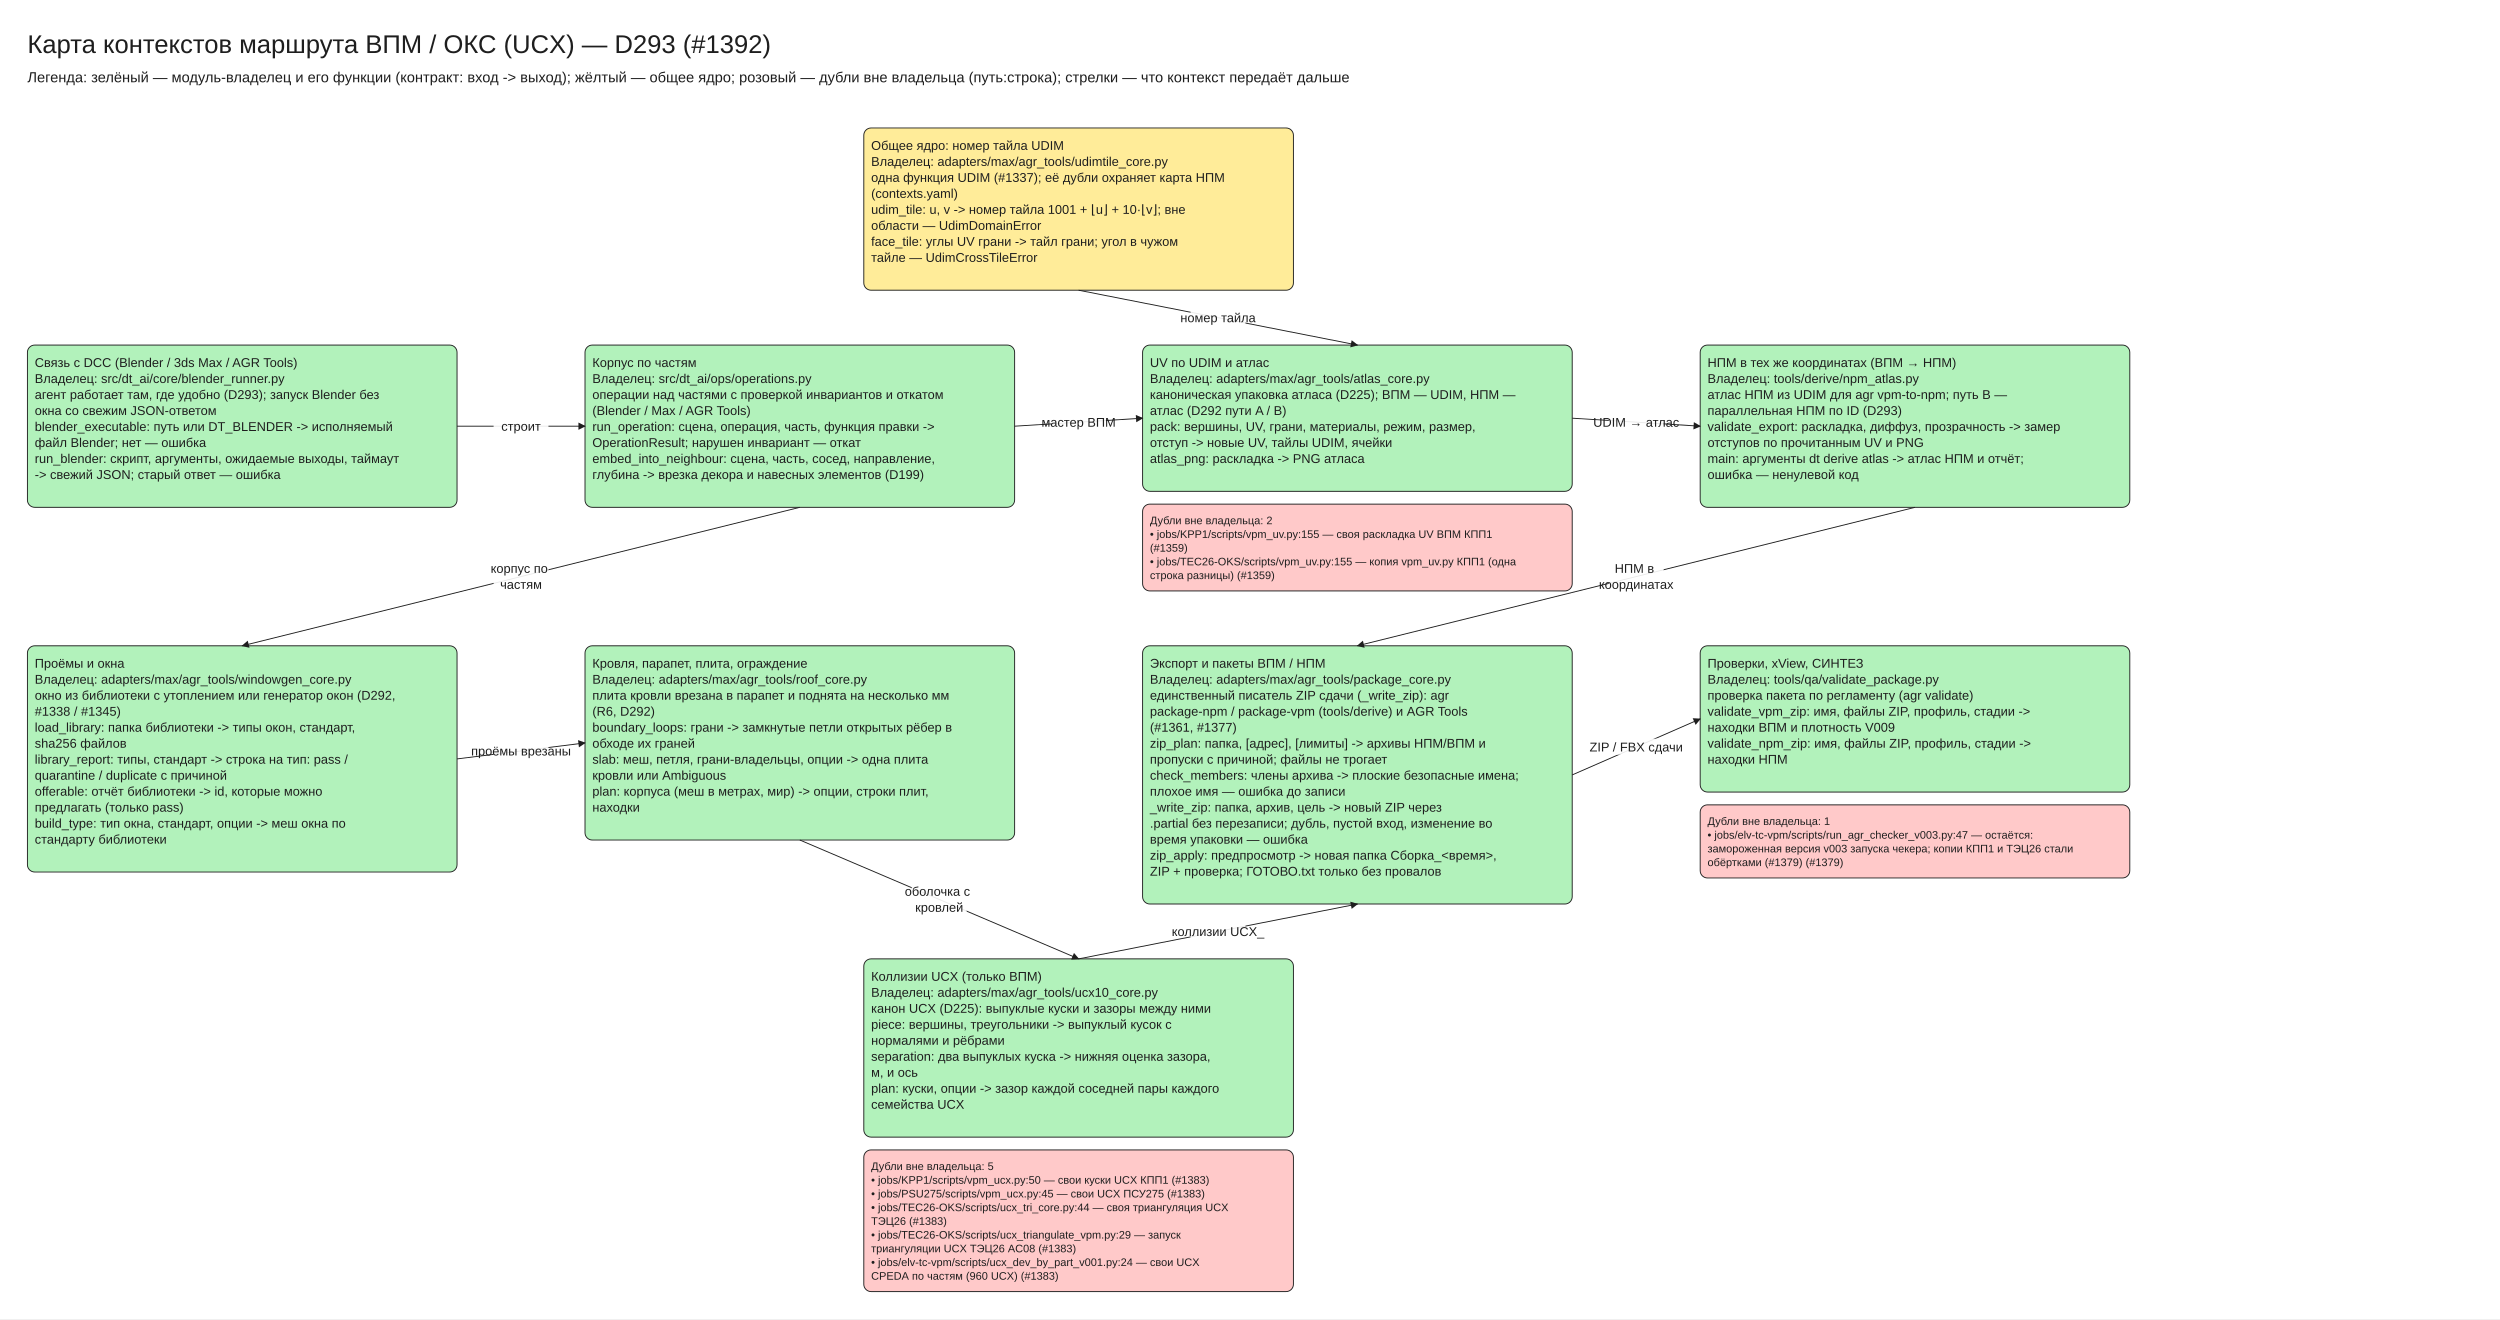
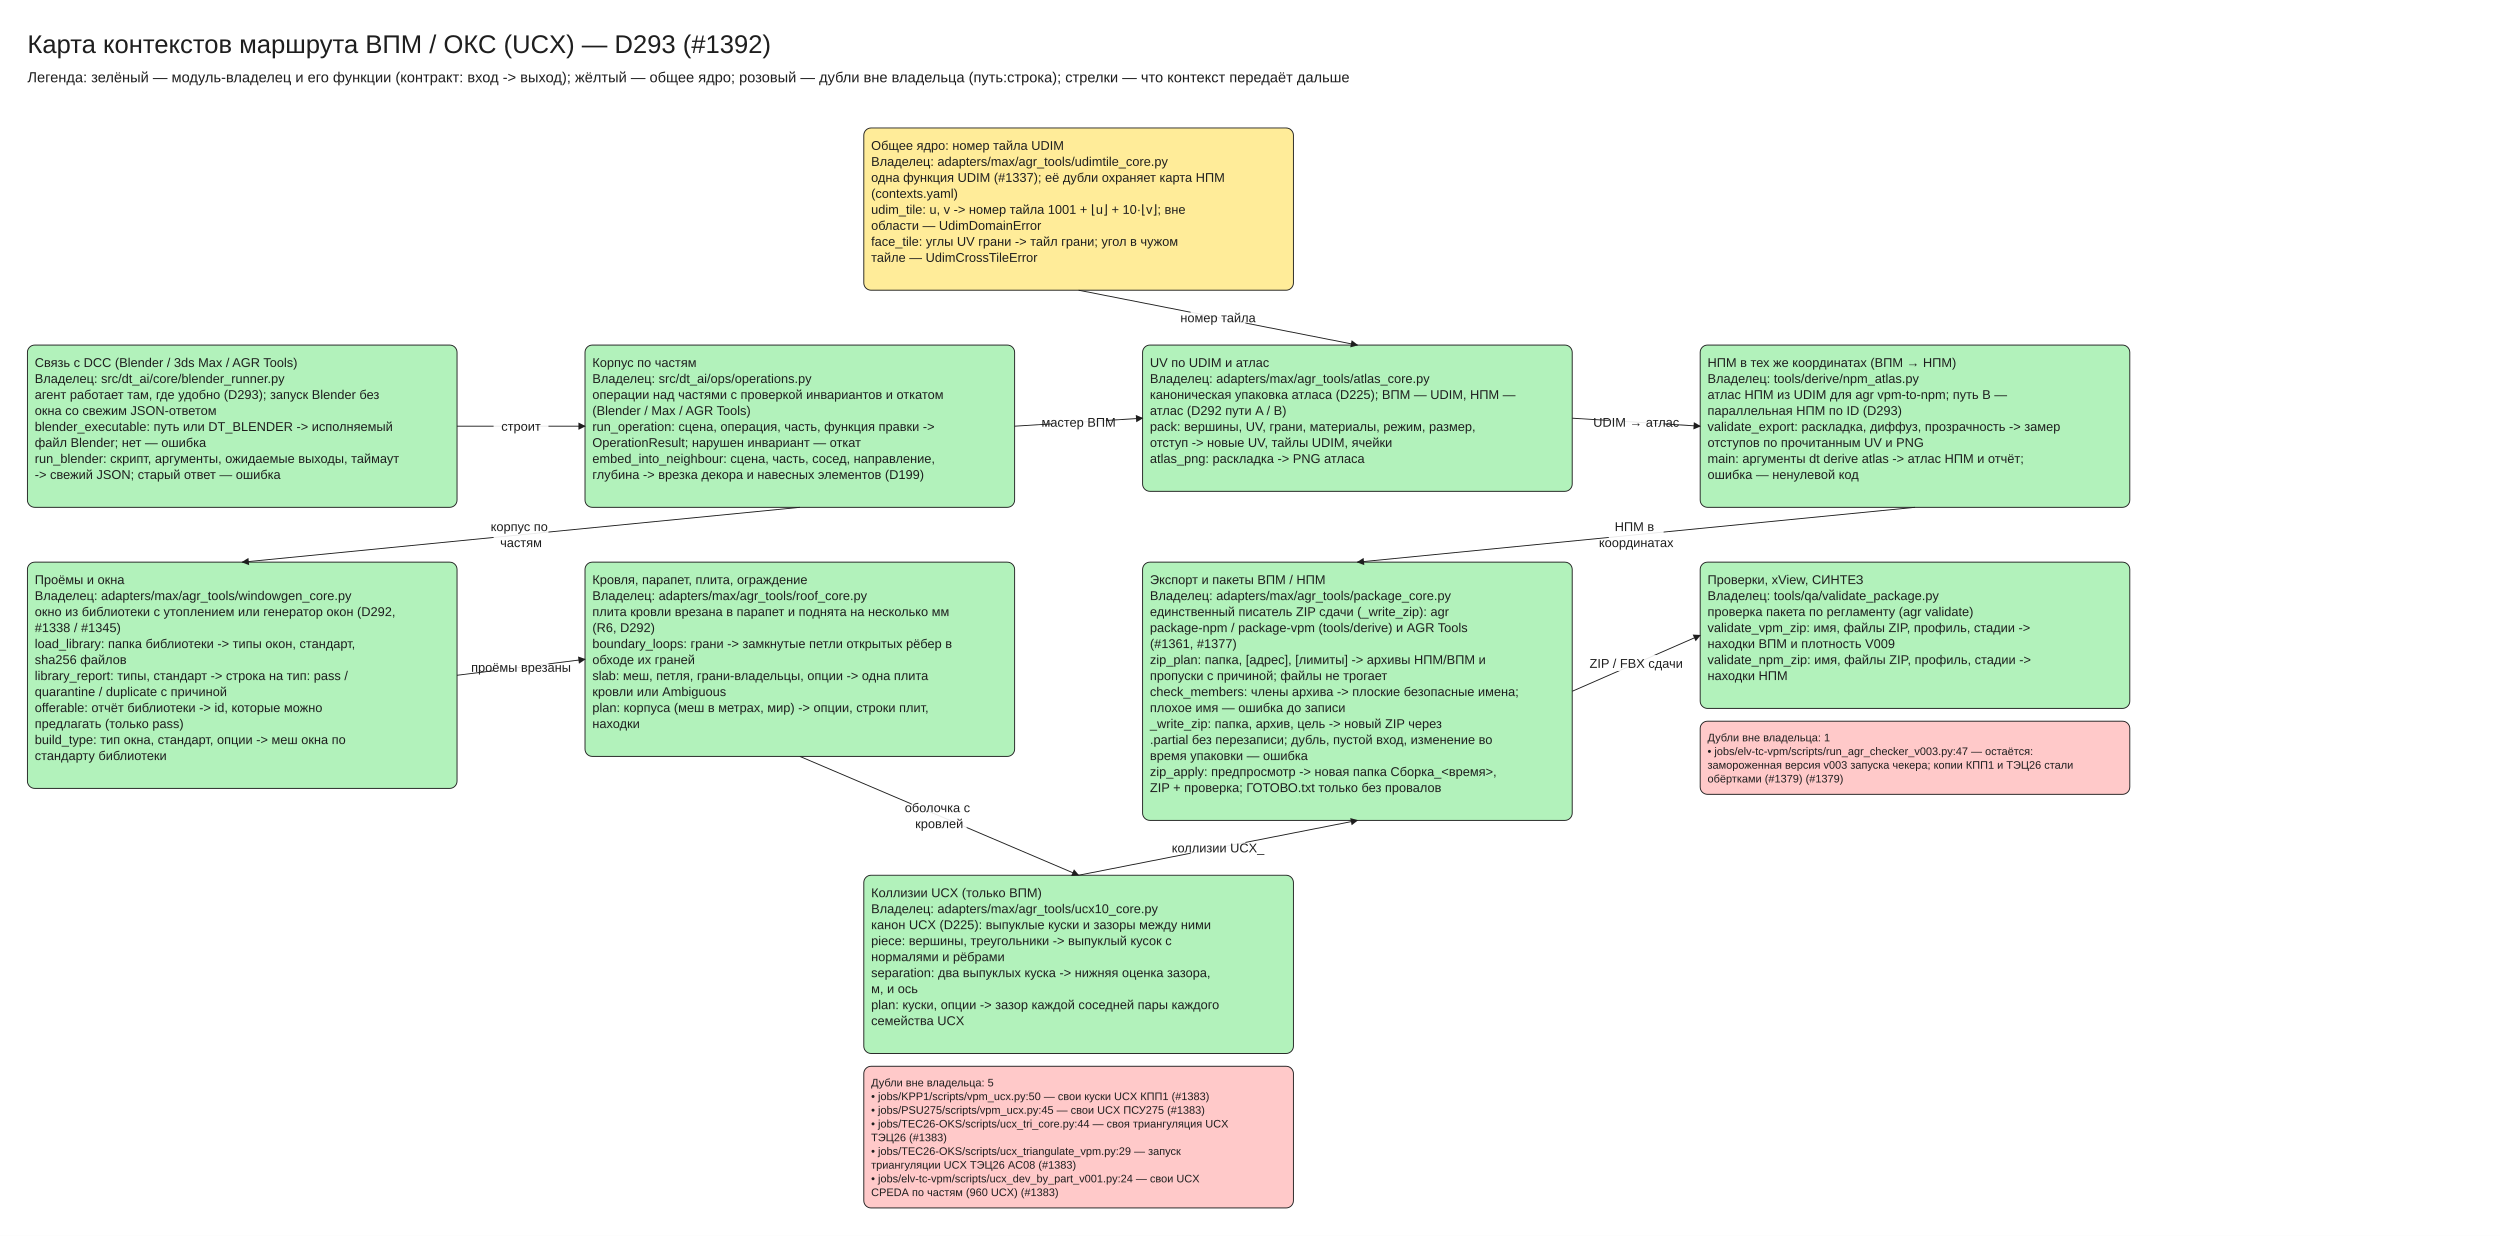
- <svg xmlns="http://www.w3.org/2000/svg" viewBox="10 -30 2735 1443" width="2735" height="1443" font-family="Segoe UI, Arial, sans-serif">
+ <svg xmlns="http://www.w3.org/2000/svg" viewBox="10 -30 2735 1352" width="2735" height="1352" font-family="Segoe UI, Arial, sans-serif">
  <defs>
    <marker id="arrow" viewBox="0 0 10 10" refX="9" refY="5" markerWidth="8" markerHeight="8" orient="auto-start-reverse">
      <path d="M0,0 L10,5 L0,10 z" fill="#1e1e1e" />
    </marker>
  </defs>
-   <rect x="10" y="-30" width="2735" height="1443" fill="#ffffff" />
+   <rect x="10" y="-30" width="2735" height="1352" fill="#ffffff" />
  <rect x="955.0" y="110" width="470" height="177.5" rx="8" fill="#ffec99" stroke="#1e1e1e" />
  <rect x="40" y="347.5" width="470" height="177.5" rx="8" fill="#b2f2bb" stroke="#1e1e1e" />
  <rect x="650" y="347.5" width="470" height="177.5" rx="8" fill="#b2f2bb" stroke="#1e1e1e" />
  <rect x="1260" y="347.5" width="470" height="160.0" rx="8" fill="#b2f2bb" stroke="#1e1e1e" />
-   <rect x="1260" y="521.5" width="470" height="95.0" rx="8" fill="#ffc9c9" stroke="#1e1e1e" />
  <rect x="1870" y="347.5" width="470" height="177.5" rx="8" fill="#b2f2bb" stroke="#1e1e1e" />
-   <rect x="40.0" y="676.5" width="470" height="247.5" rx="8" fill="#b2f2bb" stroke="#1e1e1e" />
-   <rect x="650.0" y="676.5" width="470" height="212.5" rx="8" fill="#b2f2bb" stroke="#1e1e1e" />
-   <rect x="1260.0" y="676.5" width="470" height="282.5" rx="8" fill="#b2f2bb" stroke="#1e1e1e" />
-   <rect x="1870.0" y="676.5" width="470" height="160.0" rx="8" fill="#b2f2bb" stroke="#1e1e1e" />
-   <rect x="1870.0" y="850.5" width="470" height="80.0" rx="8" fill="#ffc9c9" stroke="#1e1e1e" />
-   <rect x="955.0" y="1019.0" width="470" height="195.0" rx="8" fill="#b2f2bb" stroke="#1e1e1e" />
-   <rect x="955.0" y="1228.0" width="470" height="155.0" rx="8" fill="#ffc9c9" stroke="#1e1e1e" />
+   <rect x="40.0" y="585.0" width="470" height="247.5" rx="8" fill="#b2f2bb" stroke="#1e1e1e" />
+   <rect x="650.0" y="585.0" width="470" height="212.5" rx="8" fill="#b2f2bb" stroke="#1e1e1e" />
+   <rect x="1260.0" y="585.0" width="470" height="282.5" rx="8" fill="#b2f2bb" stroke="#1e1e1e" />
+   <rect x="1870.0" y="585.0" width="470" height="160.0" rx="8" fill="#b2f2bb" stroke="#1e1e1e" />
+   <rect x="1870.0" y="759.0" width="470" height="80.0" rx="8" fill="#ffc9c9" stroke="#1e1e1e" />
+   <rect x="955.0" y="927.5" width="470" height="195.0" rx="8" fill="#b2f2bb" stroke="#1e1e1e" />
+   <rect x="955.0" y="1136.5" width="470" height="155.0" rx="8" fill="#ffc9c9" stroke="#1e1e1e" />
  <line x1="510" y1="436.25" x2="650" y2="436.25" stroke="#1e1e1e" marker-end="url(#arrow)" />
-   <line x1="885.0" y1="525.0" x2="275.0" y2="676.5" stroke="#1e1e1e" marker-end="url(#arrow)" />
-   <line x1="510.0" y1="800.25" x2="650.0" y2="782.75" stroke="#1e1e1e" marker-end="url(#arrow)" />
-   <line x1="885.0" y1="889.0" x2="1190.0" y2="1019.0" stroke="#1e1e1e" marker-end="url(#arrow)" />
+   <line x1="885.0" y1="525.0" x2="275.0" y2="585.0" stroke="#1e1e1e" marker-end="url(#arrow)" />
+   <line x1="510.0" y1="708.75" x2="650.0" y2="691.25" stroke="#1e1e1e" marker-end="url(#arrow)" />
+   <line x1="885.0" y1="797.5" x2="1190.0" y2="927.5" stroke="#1e1e1e" marker-end="url(#arrow)" />
  <line x1="1120" y1="436.25" x2="1260" y2="427.5" stroke="#1e1e1e" marker-end="url(#arrow)" />
  <line x1="1190.0" y1="287.5" x2="1495.0" y2="347.5" stroke="#1e1e1e" marker-end="url(#arrow)" />
  <line x1="1730" y1="427.5" x2="1870" y2="436.25" stroke="#1e1e1e" marker-end="url(#arrow)" />
-   <line x1="2105.0" y1="525.0" x2="1495.0" y2="676.5" stroke="#1e1e1e" marker-end="url(#arrow)" />
-   <line x1="1190.0" y1="1019.0" x2="1495.0" y2="959.0" stroke="#1e1e1e" marker-end="url(#arrow)" />
-   <line x1="1730.0" y1="817.75" x2="1870.0" y2="756.5" stroke="#1e1e1e" marker-end="url(#arrow)" />
+   <line x1="2105.0" y1="525.0" x2="1495.0" y2="585.0" stroke="#1e1e1e" marker-end="url(#arrow)" />
+   <line x1="1190.0" y1="927.5" x2="1495.0" y2="867.5" stroke="#1e1e1e" marker-end="url(#arrow)" />
+   <line x1="1730.0" y1="726.25" x2="1870.0" y2="665.0" stroke="#1e1e1e" marker-end="url(#arrow)" />
  <text x="40" y="0" font-size="28" text-anchor="start" fill="#1e1e1e">
    <tspan x="40" dy="28">Карта контекстов маршрута ВПМ / ОКС (UCX) — D293 (#1392)</tspan>
  </text>
  <text x="40" y="44" font-size="16" text-anchor="start" fill="#1e1e1e">
    <tspan x="40" dy="16">Легенда: зелёный — модуль-владелец и его функции (контракт: вход -&gt; выход); жёлтый — общее ядро; розовый — дубли вне владельца (путь:строка); стрелки — что контекст передаёт дальше</tspan>
  </text>
  <text x="963.0" y="120.0" font-size="14" text-anchor="start" fill="#1e1e1e">
    <tspan x="963.0" dy="14">Общее ядро: номер тайла UDIM</tspan>
    <tspan x="963.0" dy="17.5">Владелец: adapters/max/agr_tools/udimtile_core.py</tspan>
    <tspan x="963.0" dy="17.5">одна функция UDIM (#1337); её дубли охраняет карта НПМ</tspan>
    <tspan x="963.0" dy="17.5">(contexts.yaml)</tspan>
    <tspan x="963.0" dy="17.5" />
    <tspan x="963.0" dy="17.5">udim_tile: u, v -&gt; номер тайла 1001 + ⌊u⌋ + 10·⌊v⌋; вне</tspan>
    <tspan x="963.0" dy="17.5">области — UdimDomainError</tspan>
    <tspan x="963.0" dy="17.5">face_tile: углы UV грани -&gt; тайл грани; угол в чужом</tspan>
    <tspan x="963.0" dy="17.5">тайле — UdimCrossTileError</tspan>
  </text>
  <text x="48" y="357.5" font-size="14" text-anchor="start" fill="#1e1e1e">
    <tspan x="48" dy="14">Связь с DCC (Blender / 3ds Max / AGR Tools)</tspan>
    <tspan x="48" dy="17.5">Владелец: src/dt_ai/core/blender_runner.py</tspan>
    <tspan x="48" dy="17.5">агент работает там, где удобно (D293); запуск Blender без</tspan>
    <tspan x="48" dy="17.5">окна со свежим JSON-ответом</tspan>
    <tspan x="48" dy="17.5" />
    <tspan x="48" dy="17.5">blender_executable: путь или DT_BLENDER -&gt; исполняемый</tspan>
    <tspan x="48" dy="17.5">файл Blender; нет — ошибка</tspan>
    <tspan x="48" dy="17.5">run_blender: скрипт, аргументы, ожидаемые выходы, таймаут</tspan>
    <tspan x="48" dy="17.5">-&gt; свежий JSON; старый ответ — ошибка</tspan>
  </text>
  <text x="658" y="357.5" font-size="14" text-anchor="start" fill="#1e1e1e">
    <tspan x="658" dy="14">Корпус по частям</tspan>
    <tspan x="658" dy="17.5">Владелец: src/dt_ai/ops/operations.py</tspan>
    <tspan x="658" dy="17.5">операции над частями с проверкой инвариантов и откатом</tspan>
    <tspan x="658" dy="17.5">(Blender / Max / AGR Tools)</tspan>
    <tspan x="658" dy="17.5" />
    <tspan x="658" dy="17.5">run_operation: сцена, операция, часть, функция правки -&gt;</tspan>
    <tspan x="658" dy="17.5">OperationResult; нарушен инвариант — откат</tspan>
    <tspan x="658" dy="17.5">embed_into_neighbour: сцена, часть, сосед, направление,</tspan>
    <tspan x="658" dy="17.5">глубина -&gt; врезка декора и навесных элементов (D199)</tspan>
  </text>
  <text x="1268" y="357.5" font-size="14" text-anchor="start" fill="#1e1e1e">
    <tspan x="1268" dy="14">UV по UDIM и атлас</tspan>
    <tspan x="1268" dy="17.5">Владелец: adapters/max/agr_tools/atlas_core.py</tspan>
    <tspan x="1268" dy="17.5">каноническая упаковка атласа (D225); ВПМ — UDIM, НПМ —</tspan>
    <tspan x="1268" dy="17.5">атлас (D292 пути A / B)</tspan>
    <tspan x="1268" dy="17.5" />
    <tspan x="1268" dy="17.5">pack: вершины, UV, грани, материалы, режим, размер,</tspan>
    <tspan x="1268" dy="17.5">отступ -&gt; новые UV, тайлы UDIM, ячейки</tspan>
    <tspan x="1268" dy="17.5">atlas_png: раскладка -&gt; PNG атласа</tspan>
  </text>
-   <text x="1268" y="531.5" font-size="12" text-anchor="start" fill="#1e1e1e">
-     <tspan x="1268" dy="12">Дубли вне владельца: 2</tspan>
-     <tspan x="1268" dy="15.0">• jobs/KPP1/scripts/vpm_uv.py:155 — своя раскладка UV ВПМ КПП1</tspan>
-     <tspan x="1268" dy="15.0">(#1359)</tspan>
-     <tspan x="1268" dy="15.0">• jobs/TEC26-OKS/scripts/vpm_uv.py:155 — копия vpm_uv.py КПП1 (одна</tspan>
-     <tspan x="1268" dy="15.0">строка разницы) (#1359)</tspan>
-   </text>
  <text x="1878" y="357.5" font-size="14" text-anchor="start" fill="#1e1e1e">
    <tspan x="1878" dy="14">НПМ в тех же координатах (ВПМ → НПМ)</tspan>
    <tspan x="1878" dy="17.5">Владелец: tools/derive/npm_atlas.py</tspan>
    <tspan x="1878" dy="17.5">атлас НПМ из UDIM для agr vpm-to-npm; путь B —</tspan>
    <tspan x="1878" dy="17.5">параллельная НПМ по ID (D293)</tspan>
    <tspan x="1878" dy="17.5" />
    <tspan x="1878" dy="17.5">validate_export: раскладка, диффуз, прозрачность -&gt; замер</tspan>
    <tspan x="1878" dy="17.5">отступов по прочитанным UV и PNG</tspan>
    <tspan x="1878" dy="17.5">main: аргументы dt derive atlas -&gt; атлас НПМ и отчёт;</tspan>
    <tspan x="1878" dy="17.5">ошибка — ненулевой код</tspan>
  </text>
-   <text x="48.0" y="686.5" font-size="14" text-anchor="start" fill="#1e1e1e">
+   <text x="48.0" y="595.0" font-size="14" text-anchor="start" fill="#1e1e1e">
    <tspan x="48.0" dy="14">Проёмы и окна</tspan>
    <tspan x="48.0" dy="17.5">Владелец: adapters/max/agr_tools/windowgen_core.py</tspan>
    <tspan x="48.0" dy="17.5">окно из библиотеки с утоплением или генератор окон (D292,</tspan>
    <tspan x="48.0" dy="17.5">#1338 / #1345)</tspan>
    <tspan x="48.0" dy="17.5" />
    <tspan x="48.0" dy="17.5">load_library: папка библиотеки -&gt; типы окон, стандарт,</tspan>
    <tspan x="48.0" dy="17.5">sha256 файлов</tspan>
    <tspan x="48.0" dy="17.5">library_report: типы, стандарт -&gt; строка на тип: pass /</tspan>
    <tspan x="48.0" dy="17.5">quarantine / duplicate с причиной</tspan>
    <tspan x="48.0" dy="17.5">offerable: отчёт библиотеки -&gt; id, которые можно</tspan>
    <tspan x="48.0" dy="17.5">предлагать (только pass)</tspan>
    <tspan x="48.0" dy="17.5">build_type: тип окна, стандарт, опции -&gt; меш окна по</tspan>
    <tspan x="48.0" dy="17.5">стандарту библиотеки</tspan>
  </text>
-   <text x="658.0" y="686.5" font-size="14" text-anchor="start" fill="#1e1e1e">
+   <text x="658.0" y="595.0" font-size="14" text-anchor="start" fill="#1e1e1e">
    <tspan x="658.0" dy="14">Кровля, парапет, плита, ограждение</tspan>
    <tspan x="658.0" dy="17.5">Владелец: adapters/max/agr_tools/roof_core.py</tspan>
    <tspan x="658.0" dy="17.5">плита кровли врезана в парапет и поднята на несколько мм</tspan>
    <tspan x="658.0" dy="17.5">(R6, D292)</tspan>
    <tspan x="658.0" dy="17.5" />
    <tspan x="658.0" dy="17.5">boundary_loops: грани -&gt; замкнутые петли открытых рёбер в</tspan>
    <tspan x="658.0" dy="17.5">обходе их граней</tspan>
    <tspan x="658.0" dy="17.5">slab: меш, петля, грани-владельцы, опции -&gt; одна плита</tspan>
    <tspan x="658.0" dy="17.5">кровли или Ambiguous</tspan>
    <tspan x="658.0" dy="17.5">plan: корпуса (меш в метрах, мир) -&gt; опции, строки плит,</tspan>
    <tspan x="658.0" dy="17.5">находки</tspan>
  </text>
-   <text x="1268.0" y="686.5" font-size="14" text-anchor="start" fill="#1e1e1e">
+   <text x="1268.0" y="595.0" font-size="14" text-anchor="start" fill="#1e1e1e">
    <tspan x="1268.0" dy="14">Экспорт и пакеты ВПМ / НПМ</tspan>
    <tspan x="1268.0" dy="17.5">Владелец: adapters/max/agr_tools/package_core.py</tspan>
    <tspan x="1268.0" dy="17.5">единственный писатель ZIP сдачи (_write_zip): agr</tspan>
    <tspan x="1268.0" dy="17.5">package-npm / package-vpm (tools/derive) и AGR Tools</tspan>
    <tspan x="1268.0" dy="17.5">(#1361, #1377)</tspan>
    <tspan x="1268.0" dy="17.5" />
    <tspan x="1268.0" dy="17.5">zip_plan: папка, [адрес], [лимиты] -&gt; архивы НПМ/ВПМ и</tspan>
    <tspan x="1268.0" dy="17.5">пропуски с причиной; файлы не трогает</tspan>
    <tspan x="1268.0" dy="17.5">check_members: члены архива -&gt; плоские безопасные имена;</tspan>
    <tspan x="1268.0" dy="17.5">плохое имя — ошибка до записи</tspan>
    <tspan x="1268.0" dy="17.5">_write_zip: папка, архив, цель -&gt; новый ZIP через</tspan>
    <tspan x="1268.0" dy="17.5">.partial без перезаписи; дубль, пустой вход, изменение во</tspan>
    <tspan x="1268.0" dy="17.5">время упаковки — ошибка</tspan>
    <tspan x="1268.0" dy="17.5">zip_apply: предпросмотр -&gt; новая папка Сборка_&lt;время&gt;,</tspan>
    <tspan x="1268.0" dy="17.5">ZIP + проверка; ГОТОВО.txt только без провалов</tspan>
  </text>
-   <text x="1878.0" y="686.5" font-size="14" text-anchor="start" fill="#1e1e1e">
+   <text x="1878.0" y="595.0" font-size="14" text-anchor="start" fill="#1e1e1e">
    <tspan x="1878.0" dy="14">Проверки, xView, СИНТЕЗ</tspan>
    <tspan x="1878.0" dy="17.5">Владелец: tools/qa/validate_package.py</tspan>
    <tspan x="1878.0" dy="17.5">проверка пакета по регламенту (agr validate)</tspan>
    <tspan x="1878.0" dy="17.5" />
    <tspan x="1878.0" dy="17.5">validate_vpm_zip: имя, файлы ZIP, профиль, стадии -&gt;</tspan>
    <tspan x="1878.0" dy="17.5">находки ВПМ и плотность V009</tspan>
    <tspan x="1878.0" dy="17.5">validate_npm_zip: имя, файлы ZIP, профиль, стадии -&gt;</tspan>
    <tspan x="1878.0" dy="17.5">находки НПМ</tspan>
  </text>
-   <text x="1878.0" y="860.5" font-size="12" text-anchor="start" fill="#1e1e1e">
+   <text x="1878.0" y="769.0" font-size="12" text-anchor="start" fill="#1e1e1e">
    <tspan x="1878.0" dy="12">Дубли вне владельца: 1</tspan>
    <tspan x="1878.0" dy="15.0">• jobs/elv-tc-vpm/scripts/run_agr_checker_v003.py:47 — остаётся:</tspan>
    <tspan x="1878.0" dy="15.0">замороженная версия v003 запуска чекера; копии КПП1 и ТЭЦ26 стали</tspan>
    <tspan x="1878.0" dy="15.0">обёртками (#1379) (#1379)</tspan>
  </text>
-   <text x="963.0" y="1029.0" font-size="14" text-anchor="start" fill="#1e1e1e">
+   <text x="963.0" y="937.5" font-size="14" text-anchor="start" fill="#1e1e1e">
    <tspan x="963.0" dy="14">Коллизии UCX (только ВПМ)</tspan>
    <tspan x="963.0" dy="17.5">Владелец: adapters/max/agr_tools/ucx10_core.py</tspan>
    <tspan x="963.0" dy="17.5">канон UCX (D225): выпуклые куски и зазоры между ними</tspan>
    <tspan x="963.0" dy="17.5" />
    <tspan x="963.0" dy="17.5">piece: вершины, треугольники -&gt; выпуклый кусок с</tspan>
    <tspan x="963.0" dy="17.5">нормалями и рёбрами</tspan>
    <tspan x="963.0" dy="17.5">separation: два выпуклых куска -&gt; нижняя оценка зазора,</tspan>
    <tspan x="963.0" dy="17.5">м, и ось</tspan>
    <tspan x="963.0" dy="17.5">plan: куски, опции -&gt; зазор каждой соседней пары каждого</tspan>
    <tspan x="963.0" dy="17.5">семейства UCX</tspan>
  </text>
-   <text x="963.0" y="1238.0" font-size="12" text-anchor="start" fill="#1e1e1e">
+   <text x="963.0" y="1146.5" font-size="12" text-anchor="start" fill="#1e1e1e">
    <tspan x="963.0" dy="12">Дубли вне владельца: 5</tspan>
    <tspan x="963.0" dy="15.0">• jobs/KPP1/scripts/vpm_ucx.py:50 — свои куски UCX КПП1 (#1383)</tspan>
    <tspan x="963.0" dy="15.0">• jobs/PSU275/scripts/vpm_ucx.py:45 — свои UCX ПСУ275 (#1383)</tspan>
    <tspan x="963.0" dy="15.0">• jobs/TEC26-OKS/scripts/ucx_tri_core.py:44 — своя триангуляция UCX</tspan>
    <tspan x="963.0" dy="15.0">ТЭЦ26 (#1383)</tspan>
    <tspan x="963.0" dy="15.0">• jobs/TEC26-OKS/scripts/ucx_triangulate_vpm.py:29 — запуск</tspan>
    <tspan x="963.0" dy="15.0">триангуляции UCX ТЭЦ26 AC08 (#1383)</tspan>
    <tspan x="963.0" dy="15.0">• jobs/elv-tc-vpm/scripts/ucx_dev_by_part_v001.py:24 — свои UCX</tspan>
    <tspan x="963.0" dy="15.0">СРЕDА по частям (960 UCX) (#1383)</tspan>
  </text>
  <rect x="550.0" y="427.25" width="60" height="17.5" fill="#ffffff" opacity="0.9" />
  <text x="580.0" y="427.25" font-size="14" text-anchor="middle" fill="#1e1e1e">
    <tspan x="580.0" dy="14">строит</tspan>
  </text>
-   <rect x="550.0" y="582.75" width="60" height="35.0" fill="#ffffff" opacity="0.9" />
-   <text x="580.0" y="582.75" font-size="14" text-anchor="middle" fill="#1e1e1e">
+   <rect x="550.0" y="537.0" width="60" height="35.0" fill="#ffffff" opacity="0.9" />
+   <text x="580.0" y="537.0" font-size="14" text-anchor="middle" fill="#1e1e1e">
    <tspan x="580.0" dy="14">корпус по</tspan>
    <tspan x="580.0" dy="17.5">частям</tspan>
  </text>
-   <rect x="550.0" y="782.5" width="60" height="17.5" fill="#ffffff" opacity="0.9" />
-   <text x="580.0" y="782.5" font-size="14" text-anchor="middle" fill="#1e1e1e">
+   <rect x="550.0" y="691.0" width="60" height="17.5" fill="#ffffff" opacity="0.9" />
+   <text x="580.0" y="691.0" font-size="14" text-anchor="middle" fill="#1e1e1e">
    <tspan x="580.0" dy="14">проёмы врезаны</tspan>
  </text>
-   <rect x="1007.5" y="936.0" width="60" height="35.0" fill="#ffffff" opacity="0.9" />
-   <text x="1037.5" y="936.0" font-size="14" text-anchor="middle" fill="#1e1e1e">
+   <rect x="1007.5" y="844.5" width="60" height="35.0" fill="#ffffff" opacity="0.9" />
+   <text x="1037.5" y="844.5" font-size="14" text-anchor="middle" fill="#1e1e1e">
    <tspan x="1037.5" dy="14">оболочка с</tspan>
    <tspan x="1037.5" dy="17.5">кровлей</tspan>
  </text>
  <rect x="1160.0" y="422.88" width="60" height="17.5" fill="#ffffff" opacity="0.9" />
  <text x="1190.0" y="422.88" font-size="14" text-anchor="middle" fill="#1e1e1e">
    <tspan x="1190.0" dy="14">мастер ВПМ</tspan>
  </text>
  <rect x="1312.5" y="308.5" width="60" height="17.5" fill="#ffffff" opacity="0.9" />
  <text x="1342.5" y="308.5" font-size="14" text-anchor="middle" fill="#1e1e1e">
    <tspan x="1342.5" dy="14">номер тайла</tspan>
  </text>
  <rect x="1770.0" y="422.88" width="60" height="17.5" fill="#ffffff" opacity="0.9" />
  <text x="1800.0" y="422.88" font-size="14" text-anchor="middle" fill="#1e1e1e">
    <tspan x="1800.0" dy="14">UDIM → атлас</tspan>
  </text>
-   <rect x="1770.0" y="582.75" width="60" height="35.0" fill="#ffffff" opacity="0.9" />
-   <text x="1800.0" y="582.75" font-size="14" text-anchor="middle" fill="#1e1e1e">
+   <rect x="1770.0" y="537.0" width="60" height="35.0" fill="#ffffff" opacity="0.9" />
+   <text x="1800.0" y="537.0" font-size="14" text-anchor="middle" fill="#1e1e1e">
    <tspan x="1800.0" dy="14">НПМ в</tspan>
    <tspan x="1800.0" dy="17.5">координатах</tspan>
  </text>
-   <rect x="1312.5" y="980.0" width="60" height="17.5" fill="#ffffff" opacity="0.9" />
-   <text x="1342.5" y="980.0" font-size="14" text-anchor="middle" fill="#1e1e1e">
+   <rect x="1312.5" y="888.5" width="60" height="17.5" fill="#ffffff" opacity="0.9" />
+   <text x="1342.5" y="888.5" font-size="14" text-anchor="middle" fill="#1e1e1e">
    <tspan x="1342.5" dy="14">коллизии UCX_</tspan>
  </text>
-   <rect x="1770.0" y="778.12" width="60" height="17.5" fill="#ffffff" opacity="0.9" />
-   <text x="1800.0" y="778.12" font-size="14" text-anchor="middle" fill="#1e1e1e">
+   <rect x="1770.0" y="686.62" width="60" height="17.5" fill="#ffffff" opacity="0.9" />
+   <text x="1800.0" y="686.62" font-size="14" text-anchor="middle" fill="#1e1e1e">
    <tspan x="1800.0" dy="14">ZIP / FBX сдачи</tspan>
  </text>
</svg>
